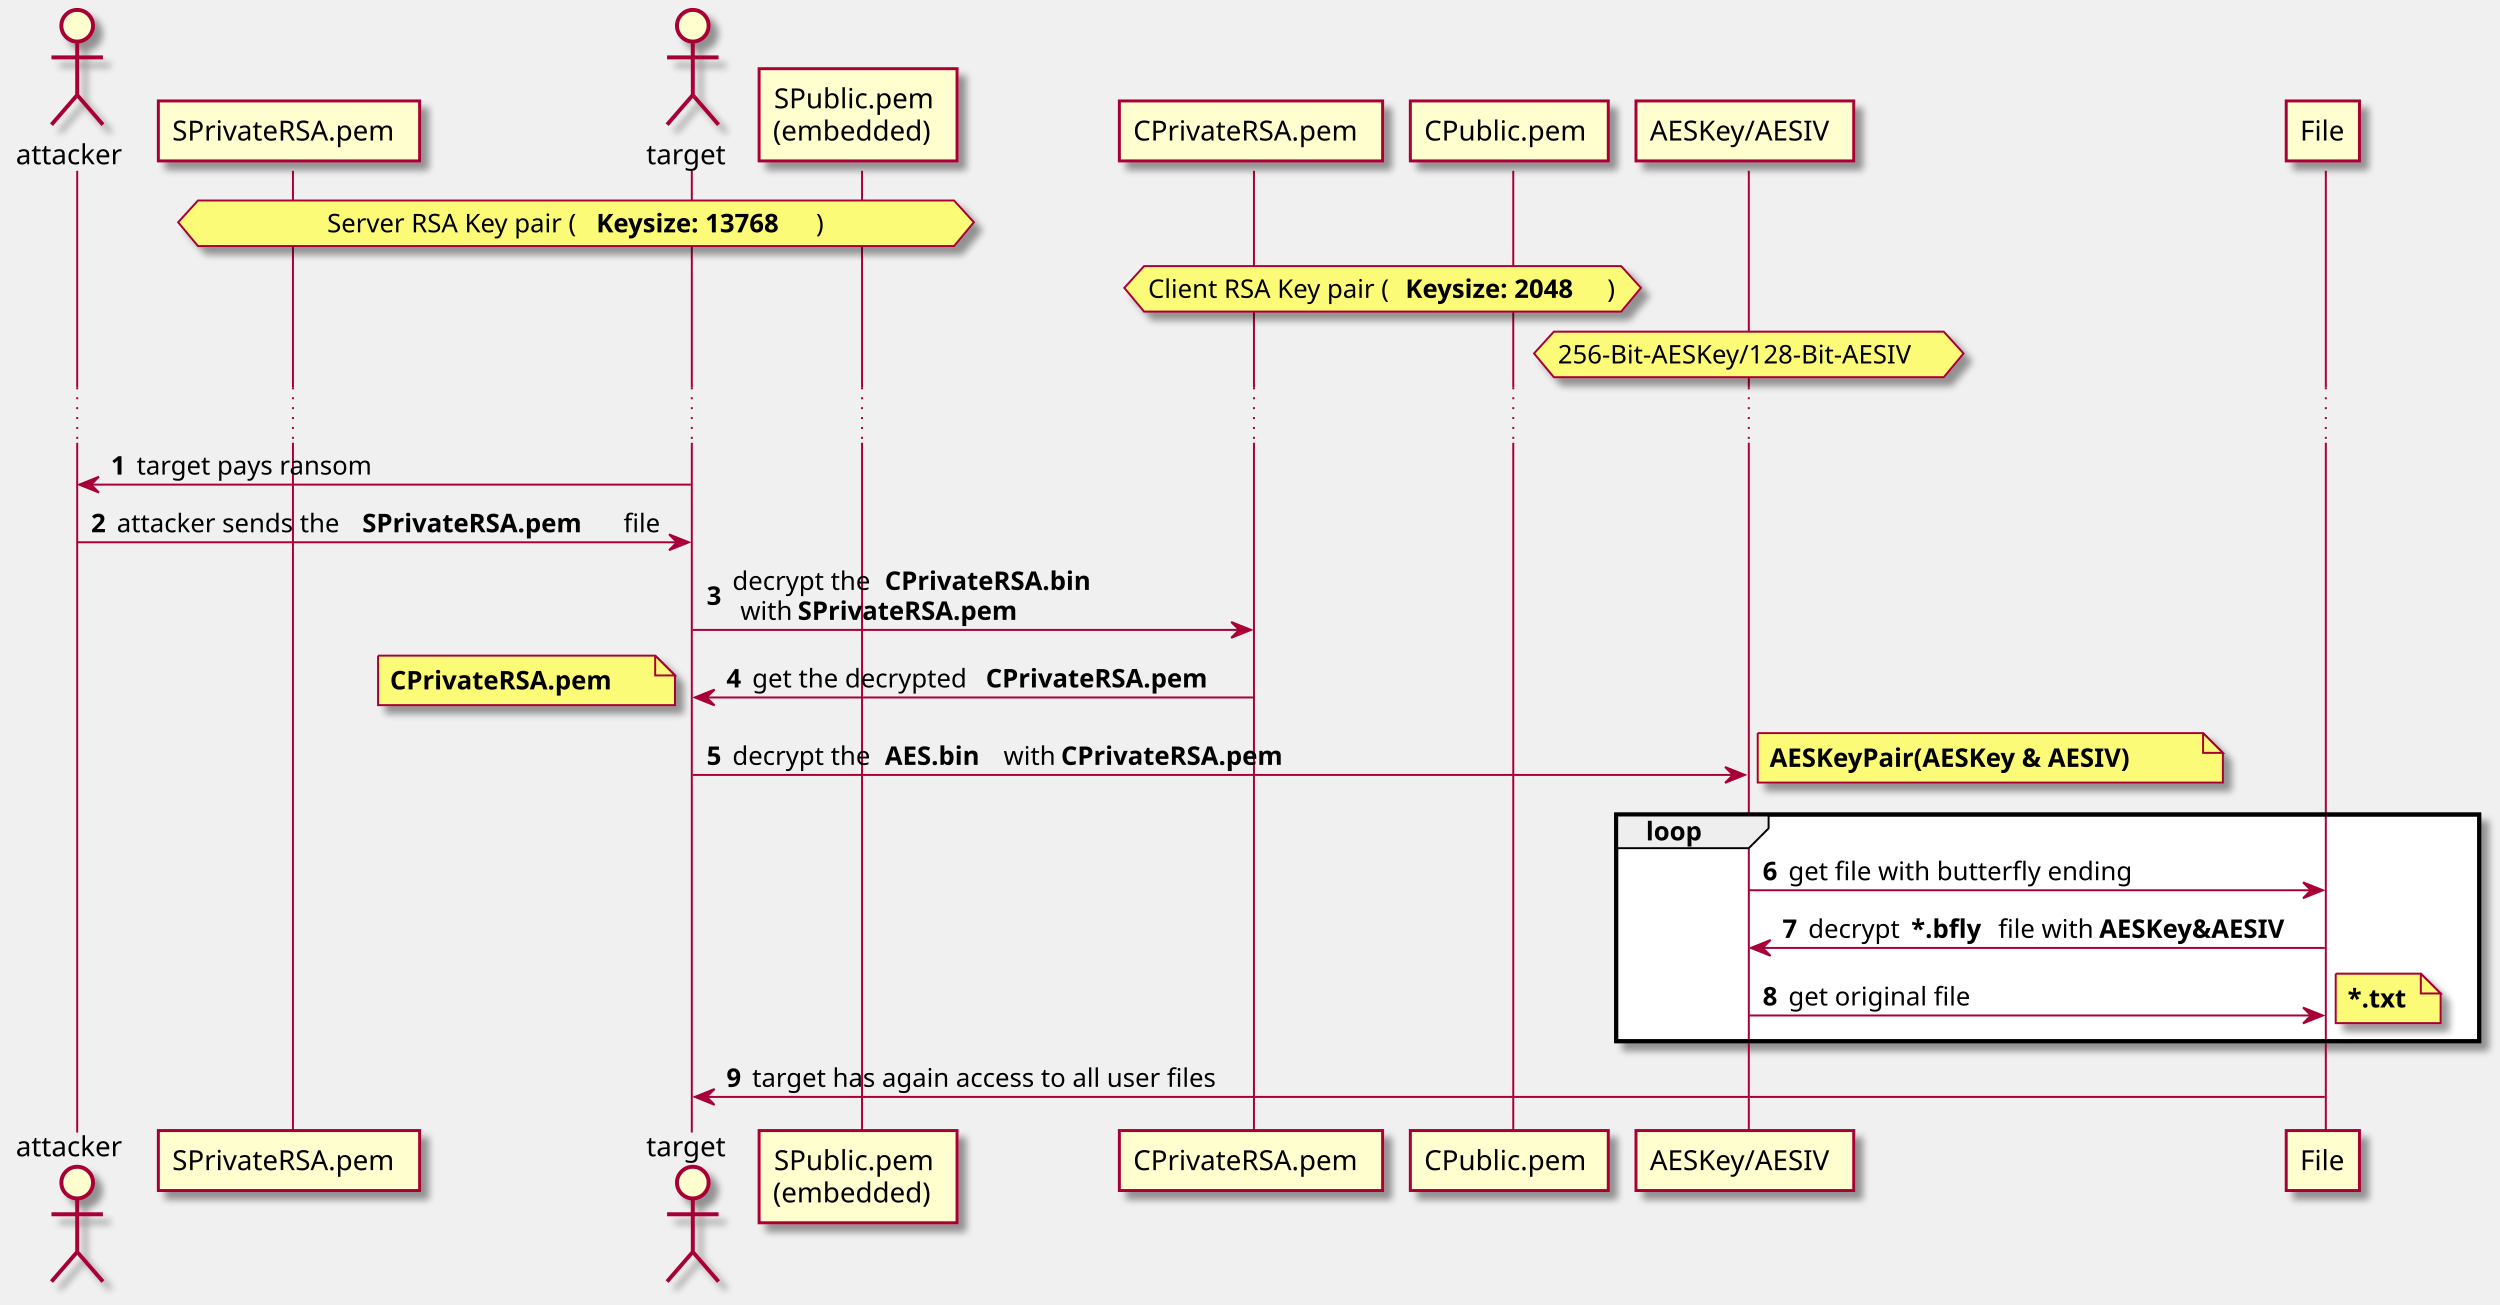
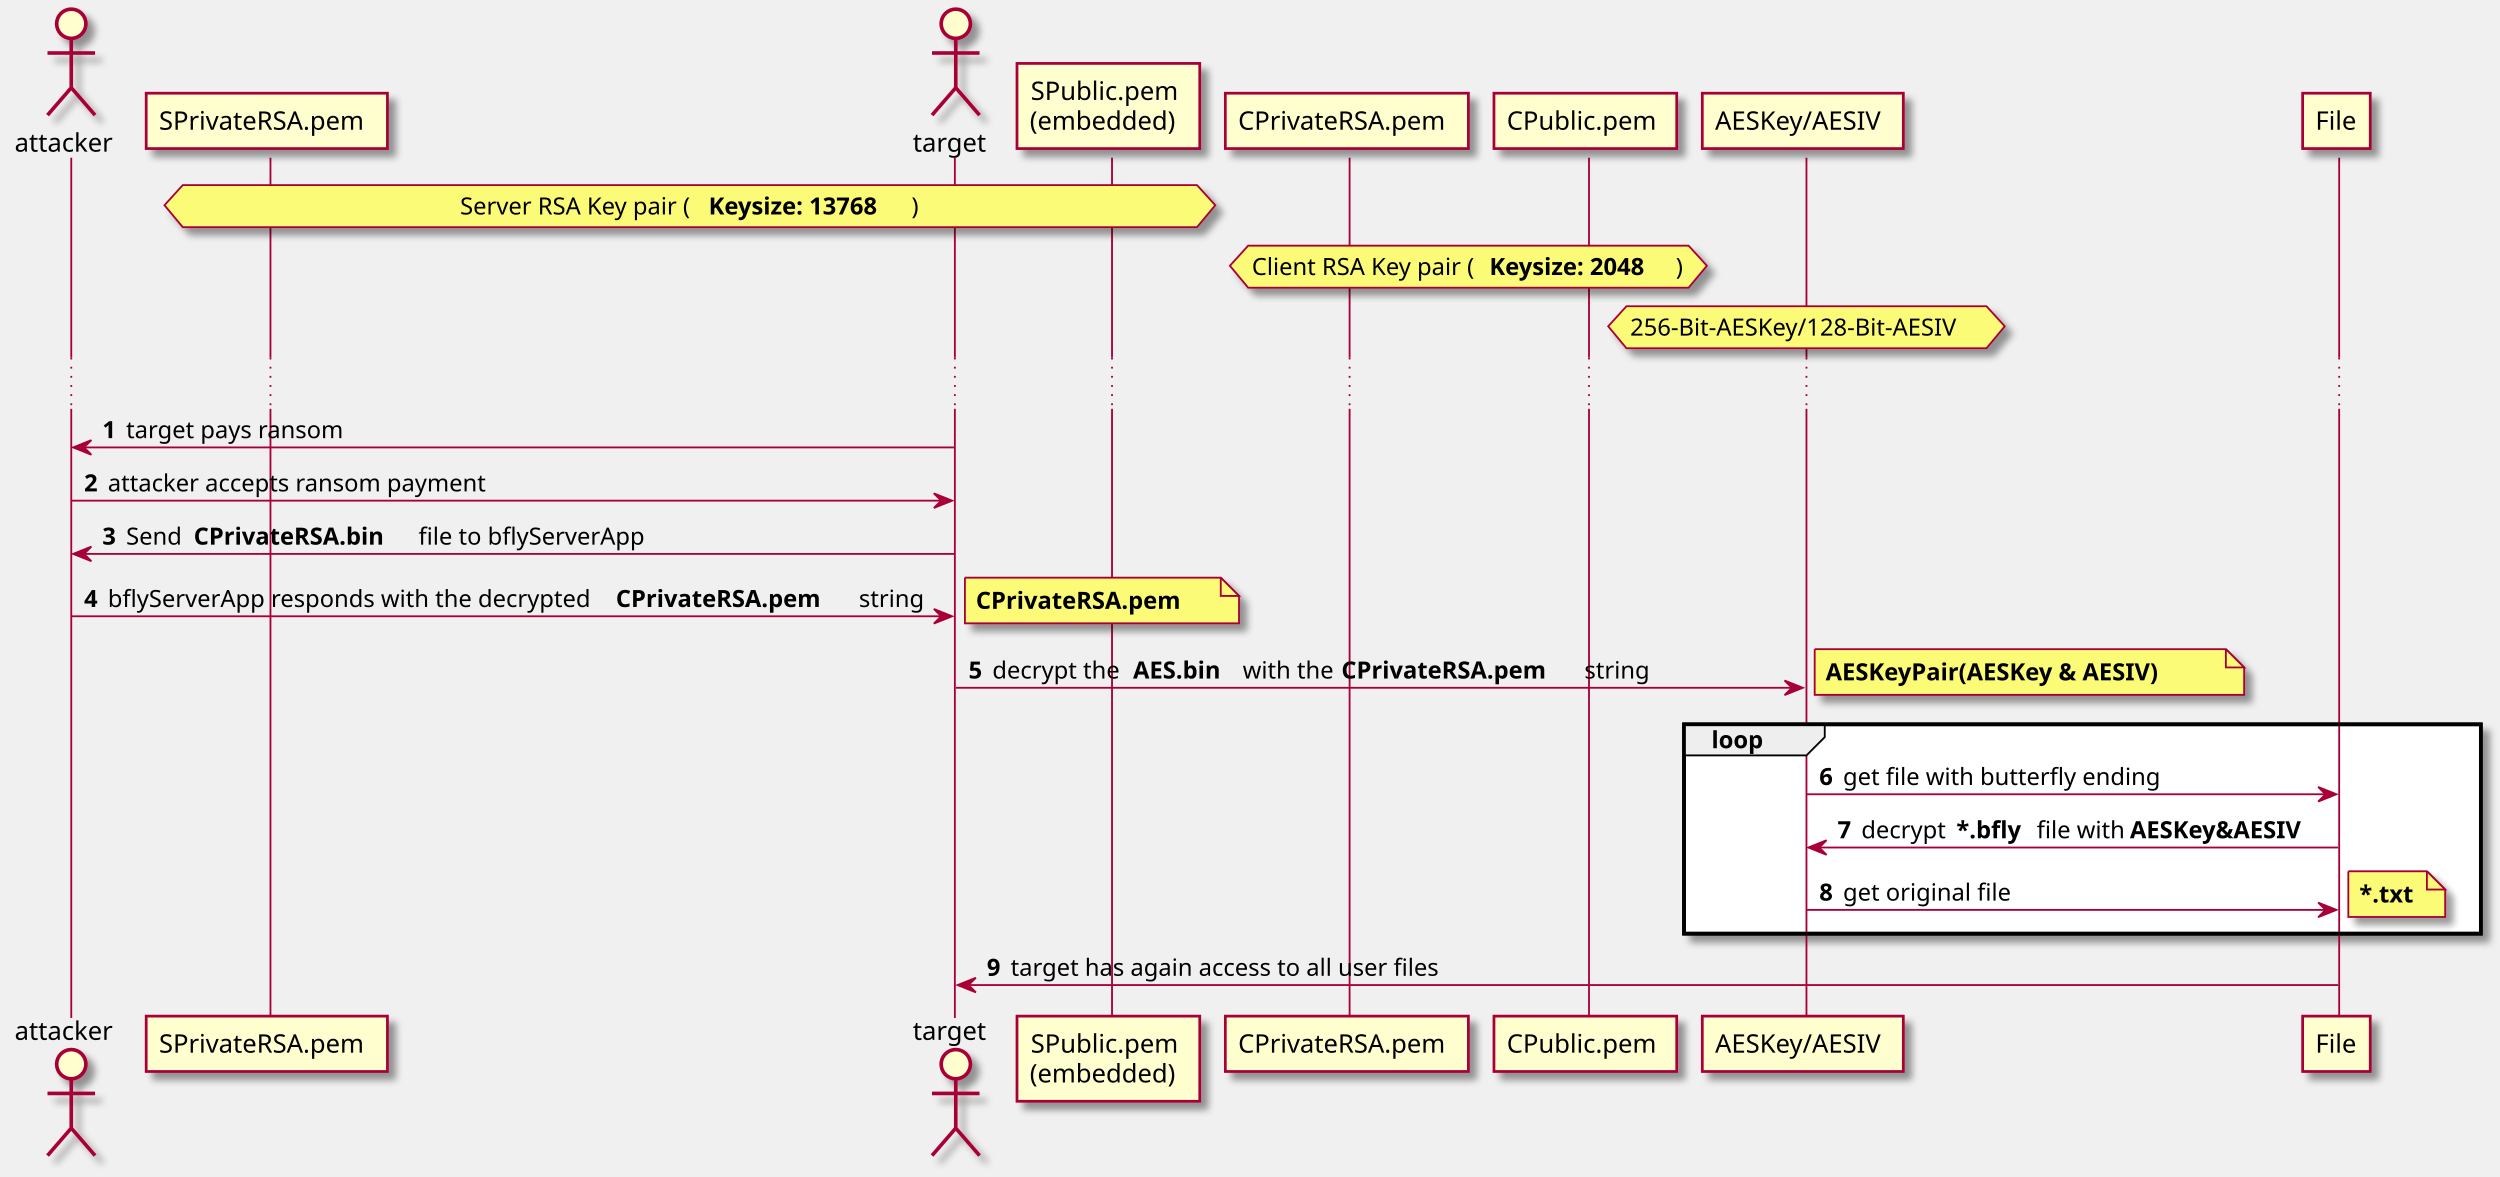
- <svg xmlns="http://www.w3.org/2000/svg" contentScriptType="application/ecmascript" contentStyleType="text/css" height="659px" preserveAspectRatio="none" style="width:1263px;height:659px;" version="1.1" viewBox="0 0 1263 659" width="1263px" zoomAndPan="magnify">
+ <svg xmlns="http://www.w3.org/2000/svg" contentScriptType="application/ecmascript" contentStyleType="text/css" height="644px" preserveAspectRatio="none" style="width:1368px;height:644px;" version="1.1" viewBox="0 0 1368 644" width="1368px" zoomAndPan="magnify">
  <defs>
-     <filter height="300%" id="fta6pdeaufk09" width="300%" x="-1" y="-1">
+     <filter height="300%" id="f34znt6hs0mst" width="300%" x="-1" y="-1">
      <feGaussianBlur result="blurOut" stdDeviation="2.0" />
      <feColorMatrix in="blurOut" result="blurOut2" type="matrix" values="0 0 0 0 0 0 0 0 0 0 0 0 0 0 0 0 0 0 .4 0" />
      <feOffset dx="4.0" dy="4.0" in="blurOut2" result="blurOut3" />
      <feBlend in="SourceGraphic" in2="blurOut3" mode="normal" />
    </filter>
  </defs>
  <g>
-     <rect fill="#FFFFFF" filter="url(#fta6pdeaufk09)" height="114.531" style="stroke: #000000; stroke-width: 2.0;" width="436" x="816.5" y="411.492" />
+     <rect fill="#FFFFFF" filter="url(#f34znt6hs0mst)" height="114.531" style="stroke: #000000; stroke-width: 2.0;" width="436" x="921.5" y="396.359" />
    <line style="stroke: #A80036; stroke-width: 1.0;" x1="39" x2="39" y1="86.297" y2="195.695" />
    <line style="stroke: #A80036; stroke-width: 1.0; stroke-dasharray: 1.0,4.0;" x1="39" x2="39" y1="195.695" y2="223.695" />
-     <line style="stroke: #A80036; stroke-width: 1.0;" x1="39" x2="39" y1="223.695" y2="572.156" />
+     <line style="stroke: #A80036; stroke-width: 1.0;" x1="39" x2="39" y1="223.695" y2="557.023" />
    <line style="stroke: #A80036; stroke-width: 1.0;" x1="148" x2="148" y1="86.297" y2="195.695" />
    <line style="stroke: #A80036; stroke-width: 1.0; stroke-dasharray: 1.0,4.0;" x1="148" x2="148" y1="195.695" y2="223.695" />
-     <line style="stroke: #A80036; stroke-width: 1.0;" x1="148" x2="148" y1="223.695" y2="572.156" />
-     <line style="stroke: #A80036; stroke-width: 1.0;" x1="349.5" x2="349.5" y1="86.297" y2="195.695" />
-     <line style="stroke: #A80036; stroke-width: 1.0; stroke-dasharray: 1.0,4.0;" x1="349.5" x2="349.5" y1="195.695" y2="223.695" />
-     <line style="stroke: #A80036; stroke-width: 1.0;" x1="349.5" x2="349.5" y1="223.695" y2="572.156" />
-     <line style="stroke: #A80036; stroke-width: 1.0;" x1="435.5" x2="435.5" y1="86.297" y2="195.695" />
-     <line style="stroke: #A80036; stroke-width: 1.0; stroke-dasharray: 1.0,4.0;" x1="435.5" x2="435.5" y1="195.695" y2="223.695" />
-     <line style="stroke: #A80036; stroke-width: 1.0;" x1="435.5" x2="435.5" y1="223.695" y2="572.156" />
-     <line style="stroke: #A80036; stroke-width: 1.0;" x1="633.5" x2="633.5" y1="86.297" y2="195.695" />
-     <line style="stroke: #A80036; stroke-width: 1.0; stroke-dasharray: 1.0,4.0;" x1="633.5" x2="633.5" y1="195.695" y2="223.695" />
-     <line style="stroke: #A80036; stroke-width: 1.0;" x1="633.5" x2="633.5" y1="223.695" y2="572.156" />
-     <line style="stroke: #A80036; stroke-width: 1.0;" x1="764.5" x2="764.5" y1="86.297" y2="195.695" />
-     <line style="stroke: #A80036; stroke-width: 1.0; stroke-dasharray: 1.0,4.0;" x1="764.5" x2="764.5" y1="195.695" y2="223.695" />
-     <line style="stroke: #A80036; stroke-width: 1.0;" x1="764.5" x2="764.5" y1="223.695" y2="572.156" />
-     <line style="stroke: #A80036; stroke-width: 1.0;" x1="883.5" x2="883.5" y1="86.297" y2="195.695" />
-     <line style="stroke: #A80036; stroke-width: 1.0; stroke-dasharray: 1.0,4.0;" x1="883.5" x2="883.5" y1="195.695" y2="223.695" />
-     <line style="stroke: #A80036; stroke-width: 1.0;" x1="883.5" x2="883.5" y1="223.695" y2="572.156" />
-     <line style="stroke: #A80036; stroke-width: 1.0;" x1="1175" x2="1175" y1="86.297" y2="195.695" />
-     <line style="stroke: #A80036; stroke-width: 1.0; stroke-dasharray: 1.0,4.0;" x1="1175" x2="1175" y1="195.695" y2="223.695" />
-     <line style="stroke: #A80036; stroke-width: 1.0;" x1="1175" x2="1175" y1="223.695" y2="572.156" />
+     <line style="stroke: #A80036; stroke-width: 1.0;" x1="148" x2="148" y1="223.695" y2="557.023" />
+     <line style="stroke: #A80036; stroke-width: 1.0;" x1="522.5" x2="522.5" y1="86.297" y2="195.695" />
+     <line style="stroke: #A80036; stroke-width: 1.0; stroke-dasharray: 1.0,4.0;" x1="522.5" x2="522.5" y1="195.695" y2="223.695" />
+     <line style="stroke: #A80036; stroke-width: 1.0;" x1="522.5" x2="522.5" y1="223.695" y2="557.023" />
+     <line style="stroke: #A80036; stroke-width: 1.0;" x1="608.5" x2="608.5" y1="86.297" y2="195.695" />
+     <line style="stroke: #A80036; stroke-width: 1.0; stroke-dasharray: 1.0,4.0;" x1="608.5" x2="608.5" y1="195.695" y2="223.695" />
+     <line style="stroke: #A80036; stroke-width: 1.0;" x1="608.5" x2="608.5" y1="223.695" y2="557.023" />
+     <line style="stroke: #A80036; stroke-width: 1.0;" x1="738.5" x2="738.5" y1="86.297" y2="195.695" />
+     <line style="stroke: #A80036; stroke-width: 1.0; stroke-dasharray: 1.0,4.0;" x1="738.5" x2="738.5" y1="195.695" y2="223.695" />
+     <line style="stroke: #A80036; stroke-width: 1.0;" x1="738.5" x2="738.5" y1="223.695" y2="557.023" />
+     <line style="stroke: #A80036; stroke-width: 1.0;" x1="869.5" x2="869.5" y1="86.297" y2="195.695" />
+     <line style="stroke: #A80036; stroke-width: 1.0; stroke-dasharray: 1.0,4.0;" x1="869.5" x2="869.5" y1="195.695" y2="223.695" />
+     <line style="stroke: #A80036; stroke-width: 1.0;" x1="869.5" x2="869.5" y1="223.695" y2="557.023" />
+     <line style="stroke: #A80036; stroke-width: 1.0;" x1="988.5" x2="988.5" y1="86.297" y2="195.695" />
+     <line style="stroke: #A80036; stroke-width: 1.0; stroke-dasharray: 1.0,4.0;" x1="988.5" x2="988.5" y1="195.695" y2="223.695" />
+     <line style="stroke: #A80036; stroke-width: 1.0;" x1="988.5" x2="988.5" y1="223.695" y2="557.023" />
+     <line style="stroke: #A80036; stroke-width: 1.0;" x1="1280" x2="1280" y1="86.297" y2="195.695" />
+     <line style="stroke: #A80036; stroke-width: 1.0; stroke-dasharray: 1.0,4.0;" x1="1280" x2="1280" y1="195.695" y2="223.695" />
+     <line style="stroke: #A80036; stroke-width: 1.0;" x1="1280" x2="1280" y1="223.695" y2="557.023" />
    <text fill="#000000" font-family="sans-serif" font-size="14" lengthAdjust="spacingAndGlyphs" textLength="56" x="8" y="82.995">attacker</text>
-     <ellipse cx="39" cy="13" fill="#FEFECE" filter="url(#fta6pdeaufk09)" rx="8" ry="8" style="stroke: #A80036; stroke-width: 2.0;" />
-     <path d="M39,21 L39,48 M26,29 L52,29 M39,48 L26,63 M39,48 L52,63 " fill="none" filter="url(#fta6pdeaufk09)" style="stroke: #A80036; stroke-width: 2.0;" />
-     <text fill="#000000" font-family="sans-serif" font-size="14" lengthAdjust="spacingAndGlyphs" textLength="56" x="8" y="584.151">attacker</text>
-     <ellipse cx="39" cy="597.453" fill="#FEFECE" filter="url(#fta6pdeaufk09)" rx="8" ry="8" style="stroke: #A80036; stroke-width: 2.0;" />
-     <path d="M39,605.453 L39,632.453 M26,613.453 L52,613.453 M39,632.453 L26,647.453 M39,632.453 L52,647.453 " fill="none" filter="url(#fta6pdeaufk09)" style="stroke: #A80036; stroke-width: 2.0;" />
-     <rect fill="#FEFECE" filter="url(#fta6pdeaufk09)" height="30.297" style="stroke: #A80036; stroke-width: 1.5;" width="132" x="80" y="51" />
+     <ellipse cx="39" cy="13" fill="#FEFECE" filter="url(#f34znt6hs0mst)" rx="8" ry="8" style="stroke: #A80036; stroke-width: 2.0;" />
+     <path d="M39,21 L39,48 M26,29 L52,29 M39,48 L26,63 M39,48 L52,63 " fill="none" filter="url(#f34znt6hs0mst)" style="stroke: #A80036; stroke-width: 2.0;" />
+     <text fill="#000000" font-family="sans-serif" font-size="14" lengthAdjust="spacingAndGlyphs" textLength="56" x="8" y="569.019">attacker</text>
+     <ellipse cx="39" cy="582.32" fill="#FEFECE" filter="url(#f34znt6hs0mst)" rx="8" ry="8" style="stroke: #A80036; stroke-width: 2.0;" />
+     <path d="M39,590.32 L39,617.32 M26,598.32 L52,598.32 M39,617.32 L26,632.32 M39,617.32 L52,632.32 " fill="none" filter="url(#f34znt6hs0mst)" style="stroke: #A80036; stroke-width: 2.0;" />
+     <rect fill="#FEFECE" filter="url(#f34znt6hs0mst)" height="30.297" style="stroke: #A80036; stroke-width: 1.5;" width="132" x="80" y="51" />
    <text fill="#000000" font-family="sans-serif" font-size="14" lengthAdjust="spacingAndGlyphs" textLength="118" x="87" y="70.995">SPrivateRSA.pem</text>
-     <rect fill="#FEFECE" filter="url(#fta6pdeaufk09)" height="30.297" style="stroke: #A80036; stroke-width: 1.5;" width="132" x="80" y="571.156" />
-     <text fill="#000000" font-family="sans-serif" font-size="14" lengthAdjust="spacingAndGlyphs" textLength="118" x="87" y="591.151">SPrivateRSA.pem</text>
-     <text fill="#000000" font-family="sans-serif" font-size="14" lengthAdjust="spacingAndGlyphs" textLength="41" x="326.5" y="82.995">target</text>
-     <ellipse cx="350" cy="13" fill="#FEFECE" filter="url(#fta6pdeaufk09)" rx="8" ry="8" style="stroke: #A80036; stroke-width: 2.0;" />
-     <path d="M350,21 L350,48 M337,29 L363,29 M350,48 L337,63 M350,48 L363,63 " fill="none" filter="url(#fta6pdeaufk09)" style="stroke: #A80036; stroke-width: 2.0;" />
-     <text fill="#000000" font-family="sans-serif" font-size="14" lengthAdjust="spacingAndGlyphs" textLength="41" x="326.5" y="584.151">target</text>
-     <ellipse cx="350" cy="597.453" fill="#FEFECE" filter="url(#fta6pdeaufk09)" rx="8" ry="8" style="stroke: #A80036; stroke-width: 2.0;" />
-     <path d="M350,605.453 L350,632.453 M337,613.453 L363,613.453 M350,632.453 L337,647.453 M350,632.453 L363,647.453 " fill="none" filter="url(#fta6pdeaufk09)" style="stroke: #A80036; stroke-width: 2.0;" />
-     <rect fill="#FEFECE" filter="url(#fta6pdeaufk09)" height="46.594" style="stroke: #A80036; stroke-width: 1.5;" width="100" x="383.5" y="34.703" />
-     <text fill="#000000" font-family="sans-serif" font-size="14" lengthAdjust="spacingAndGlyphs" textLength="85" x="391" y="54.698">SPublic.pem</text>
-     <text fill="#000000" font-family="sans-serif" font-size="14" lengthAdjust="spacingAndGlyphs" textLength="86" x="390.5" y="70.995">(embedded)</text>
-     <rect fill="#FEFECE" filter="url(#fta6pdeaufk09)" height="46.594" style="stroke: #A80036; stroke-width: 1.5;" width="100" x="383.5" y="571.156" />
-     <text fill="#000000" font-family="sans-serif" font-size="14" lengthAdjust="spacingAndGlyphs" textLength="85" x="391" y="591.151">SPublic.pem</text>
-     <text fill="#000000" font-family="sans-serif" font-size="14" lengthAdjust="spacingAndGlyphs" textLength="86" x="390.5" y="607.448">(embedded)</text>
-     <rect fill="#FEFECE" filter="url(#fta6pdeaufk09)" height="30.297" style="stroke: #A80036; stroke-width: 1.5;" width="133" x="565.5" y="51" />
-     <text fill="#000000" font-family="sans-serif" font-size="14" lengthAdjust="spacingAndGlyphs" textLength="119" x="572.5" y="70.995">CPrivateRSA.pem</text>
-     <rect fill="#FEFECE" filter="url(#fta6pdeaufk09)" height="30.297" style="stroke: #A80036; stroke-width: 1.5;" width="133" x="565.5" y="571.156" />
-     <text fill="#000000" font-family="sans-serif" font-size="14" lengthAdjust="spacingAndGlyphs" textLength="119" x="572.5" y="591.151">CPrivateRSA.pem</text>
-     <rect fill="#FEFECE" filter="url(#fta6pdeaufk09)" height="30.297" style="stroke: #A80036; stroke-width: 1.5;" width="100" x="712.5" y="51" />
-     <text fill="#000000" font-family="sans-serif" font-size="14" lengthAdjust="spacingAndGlyphs" textLength="86" x="719.5" y="70.995">CPublic.pem</text>
-     <rect fill="#FEFECE" filter="url(#fta6pdeaufk09)" height="30.297" style="stroke: #A80036; stroke-width: 1.5;" width="100" x="712.5" y="571.156" />
-     <text fill="#000000" font-family="sans-serif" font-size="14" lengthAdjust="spacingAndGlyphs" textLength="86" x="719.5" y="591.151">CPublic.pem</text>
-     <rect fill="#FEFECE" filter="url(#fta6pdeaufk09)" height="30.297" style="stroke: #A80036; stroke-width: 1.5;" width="110" x="826.5" y="51" />
-     <text fill="#000000" font-family="sans-serif" font-size="14" lengthAdjust="spacingAndGlyphs" textLength="96" x="833.5" y="70.995">AESKey/AESIV</text>
-     <rect fill="#FEFECE" filter="url(#fta6pdeaufk09)" height="30.297" style="stroke: #A80036; stroke-width: 1.5;" width="110" x="826.5" y="571.156" />
-     <text fill="#000000" font-family="sans-serif" font-size="14" lengthAdjust="spacingAndGlyphs" textLength="96" x="833.5" y="591.151">AESKey/AESIV</text>
-     <rect fill="#FEFECE" filter="url(#fta6pdeaufk09)" height="30.297" style="stroke: #A80036; stroke-width: 1.5;" width="37" x="1155" y="51" />
-     <text fill="#000000" font-family="sans-serif" font-size="14" lengthAdjust="spacingAndGlyphs" textLength="23" x="1162" y="70.995">File</text>
-     <rect fill="#FEFECE" filter="url(#fta6pdeaufk09)" height="30.297" style="stroke: #A80036; stroke-width: 1.5;" width="37" x="1155" y="571.156" />
-     <text fill="#000000" font-family="sans-serif" font-size="14" lengthAdjust="spacingAndGlyphs" textLength="23" x="1162" y="591.151">File</text>
-     <polygon fill="#FBFB77" filter="url(#fta6pdeaufk09)" points="100,101.297,482,101.297,492,112.297,482,124.297,100,124.297,90,112.297,100,101.297" style="stroke: #A80036; stroke-width: 1.0;" />
-     <text fill="#000000" font-family="sans-serif" font-size="13" lengthAdjust="spacingAndGlyphs" textLength="136" x="165.25" y="117.364">Server RSA Key pair (</text>
-     <text fill="#000000" font-family="sans-serif" font-size="13" font-weight="bold" lengthAdjust="spacingAndGlyphs" textLength="111" x="301.25" y="117.364">Keysize: 13768</text>
-     <text fill="#000000" font-family="sans-serif" font-size="13" lengthAdjust="spacingAndGlyphs" textLength="5" x="412.25" y="117.364">)</text>
-     <polygon fill="#FBFB77" filter="url(#fta6pdeaufk09)" points="578,134.43,819,134.43,829,145.43,819,157.43,578,157.43,568,145.43,578,134.43" style="stroke: #A80036; stroke-width: 1.0;" />
-     <text fill="#000000" font-family="sans-serif" font-size="13" lengthAdjust="spacingAndGlyphs" textLength="130" x="580" y="150.497">Client RSA Key pair (</text>
-     <text fill="#000000" font-family="sans-serif" font-size="13" font-weight="bold" lengthAdjust="spacingAndGlyphs" textLength="102" x="710" y="150.497">Keysize: 2048</text>
-     <text fill="#000000" font-family="sans-serif" font-size="13" lengthAdjust="spacingAndGlyphs" textLength="5" x="812" y="150.497">)</text>
-     <polygon fill="#FBFB77" filter="url(#fta6pdeaufk09)" points="785,167.562,982,167.562,992,178.562,982,190.562,785,190.562,775,178.562,785,167.562" style="stroke: #A80036; stroke-width: 1.0;" />
-     <text fill="#000000" font-family="sans-serif" font-size="13" lengthAdjust="spacingAndGlyphs" textLength="193" x="787" y="183.629">256-Bit-AESKey/128-Bit-AESIV</text>
+     <rect fill="#FEFECE" filter="url(#f34znt6hs0mst)" height="30.297" style="stroke: #A80036; stroke-width: 1.5;" width="132" x="80" y="556.023" />
+     <text fill="#000000" font-family="sans-serif" font-size="14" lengthAdjust="spacingAndGlyphs" textLength="118" x="87" y="576.019">SPrivateRSA.pem</text>
+     <text fill="#000000" font-family="sans-serif" font-size="14" lengthAdjust="spacingAndGlyphs" textLength="41" x="499.5" y="82.995">target</text>
+     <ellipse cx="523" cy="13" fill="#FEFECE" filter="url(#f34znt6hs0mst)" rx="8" ry="8" style="stroke: #A80036; stroke-width: 2.0;" />
+     <path d="M523,21 L523,48 M510,29 L536,29 M523,48 L510,63 M523,48 L536,63 " fill="none" filter="url(#f34znt6hs0mst)" style="stroke: #A80036; stroke-width: 2.0;" />
+     <text fill="#000000" font-family="sans-serif" font-size="14" lengthAdjust="spacingAndGlyphs" textLength="41" x="499.5" y="569.019">target</text>
+     <ellipse cx="523" cy="582.32" fill="#FEFECE" filter="url(#f34znt6hs0mst)" rx="8" ry="8" style="stroke: #A80036; stroke-width: 2.0;" />
+     <path d="M523,590.32 L523,617.32 M510,598.32 L536,598.32 M523,617.32 L510,632.32 M523,617.32 L536,632.32 " fill="none" filter="url(#f34znt6hs0mst)" style="stroke: #A80036; stroke-width: 2.0;" />
+     <rect fill="#FEFECE" filter="url(#f34znt6hs0mst)" height="46.594" style="stroke: #A80036; stroke-width: 1.5;" width="100" x="556.5" y="34.703" />
+     <text fill="#000000" font-family="sans-serif" font-size="14" lengthAdjust="spacingAndGlyphs" textLength="85" x="564" y="54.698">SPublic.pem</text>
+     <text fill="#000000" font-family="sans-serif" font-size="14" lengthAdjust="spacingAndGlyphs" textLength="86" x="563.5" y="70.995">(embedded)</text>
+     <rect fill="#FEFECE" filter="url(#f34znt6hs0mst)" height="46.594" style="stroke: #A80036; stroke-width: 1.5;" width="100" x="556.5" y="556.023" />
+     <text fill="#000000" font-family="sans-serif" font-size="14" lengthAdjust="spacingAndGlyphs" textLength="85" x="564" y="576.019">SPublic.pem</text>
+     <text fill="#000000" font-family="sans-serif" font-size="14" lengthAdjust="spacingAndGlyphs" textLength="86" x="563.5" y="592.315">(embedded)</text>
+     <rect fill="#FEFECE" filter="url(#f34znt6hs0mst)" height="30.297" style="stroke: #A80036; stroke-width: 1.5;" width="133" x="670.5" y="51" />
+     <text fill="#000000" font-family="sans-serif" font-size="14" lengthAdjust="spacingAndGlyphs" textLength="119" x="677.5" y="70.995">CPrivateRSA.pem</text>
+     <rect fill="#FEFECE" filter="url(#f34znt6hs0mst)" height="30.297" style="stroke: #A80036; stroke-width: 1.5;" width="133" x="670.5" y="556.023" />
+     <text fill="#000000" font-family="sans-serif" font-size="14" lengthAdjust="spacingAndGlyphs" textLength="119" x="677.5" y="576.019">CPrivateRSA.pem</text>
+     <rect fill="#FEFECE" filter="url(#f34znt6hs0mst)" height="30.297" style="stroke: #A80036; stroke-width: 1.5;" width="100" x="817.5" y="51" />
+     <text fill="#000000" font-family="sans-serif" font-size="14" lengthAdjust="spacingAndGlyphs" textLength="86" x="824.5" y="70.995">CPublic.pem</text>
+     <rect fill="#FEFECE" filter="url(#f34znt6hs0mst)" height="30.297" style="stroke: #A80036; stroke-width: 1.5;" width="100" x="817.5" y="556.023" />
+     <text fill="#000000" font-family="sans-serif" font-size="14" lengthAdjust="spacingAndGlyphs" textLength="86" x="824.5" y="576.019">CPublic.pem</text>
+     <rect fill="#FEFECE" filter="url(#f34znt6hs0mst)" height="30.297" style="stroke: #A80036; stroke-width: 1.5;" width="110" x="931.5" y="51" />
+     <text fill="#000000" font-family="sans-serif" font-size="14" lengthAdjust="spacingAndGlyphs" textLength="96" x="938.5" y="70.995">AESKey/AESIV</text>
+     <rect fill="#FEFECE" filter="url(#f34znt6hs0mst)" height="30.297" style="stroke: #A80036; stroke-width: 1.5;" width="110" x="931.5" y="556.023" />
+     <text fill="#000000" font-family="sans-serif" font-size="14" lengthAdjust="spacingAndGlyphs" textLength="96" x="938.5" y="576.019">AESKey/AESIV</text>
+     <rect fill="#FEFECE" filter="url(#f34znt6hs0mst)" height="30.297" style="stroke: #A80036; stroke-width: 1.5;" width="37" x="1260" y="51" />
+     <text fill="#000000" font-family="sans-serif" font-size="14" lengthAdjust="spacingAndGlyphs" textLength="23" x="1267" y="70.995">File</text>
+     <rect fill="#FEFECE" filter="url(#f34znt6hs0mst)" height="30.297" style="stroke: #A80036; stroke-width: 1.5;" width="37" x="1260" y="556.023" />
+     <text fill="#000000" font-family="sans-serif" font-size="14" lengthAdjust="spacingAndGlyphs" textLength="23" x="1267" y="576.019">File</text>
+     <polygon fill="#FBFB77" filter="url(#f34znt6hs0mst)" points="100,101.297,655,101.297,665,112.297,655,124.297,100,124.297,90,112.297,100,101.297" style="stroke: #A80036; stroke-width: 1.0;" />
+     <text fill="#000000" font-family="sans-serif" font-size="13" lengthAdjust="spacingAndGlyphs" textLength="136" x="251.75" y="117.364">Server RSA Key pair (</text>
+     <text fill="#000000" font-family="sans-serif" font-size="13" font-weight="bold" lengthAdjust="spacingAndGlyphs" textLength="111" x="387.75" y="117.364">Keysize: 13768</text>
+     <text fill="#000000" font-family="sans-serif" font-size="13" lengthAdjust="spacingAndGlyphs" textLength="5" x="498.75" y="117.364">)</text>
+     <polygon fill="#FBFB77" filter="url(#f34znt6hs0mst)" points="683,134.43,924,134.43,934,145.43,924,157.43,683,157.43,673,145.43,683,134.43" style="stroke: #A80036; stroke-width: 1.0;" />
+     <text fill="#000000" font-family="sans-serif" font-size="13" lengthAdjust="spacingAndGlyphs" textLength="130" x="685" y="150.497">Client RSA Key pair (</text>
+     <text fill="#000000" font-family="sans-serif" font-size="13" font-weight="bold" lengthAdjust="spacingAndGlyphs" textLength="102" x="815" y="150.497">Keysize: 2048</text>
+     <text fill="#000000" font-family="sans-serif" font-size="13" lengthAdjust="spacingAndGlyphs" textLength="5" x="917" y="150.497">)</text>
+     <polygon fill="#FBFB77" filter="url(#f34znt6hs0mst)" points="890,167.562,1087,167.562,1097,178.562,1087,190.562,890,190.562,880,178.562,890,167.562" style="stroke: #A80036; stroke-width: 1.0;" />
+     <text fill="#000000" font-family="sans-serif" font-size="13" lengthAdjust="spacingAndGlyphs" textLength="193" x="892" y="183.629">256-Bit-AESKey/128-Bit-AESIV</text>
    <polygon fill="#A80036" points="50,240.828,40,244.828,50,248.828,46,244.828" style="stroke: #A80036; stroke-width: 1.0;" />
-     <line style="stroke: #A80036; stroke-width: 1.0;" x1="44" x2="349" y1="244.828" y2="244.828" />
+     <line style="stroke: #A80036; stroke-width: 1.0;" x1="44" x2="522" y1="244.828" y2="244.828" />
    <text fill="#000000" font-family="sans-serif" font-size="13" font-weight="bold" lengthAdjust="spacingAndGlyphs" textLength="9" x="56" y="239.762">1</text>
    <text fill="#000000" font-family="sans-serif" font-size="13" lengthAdjust="spacingAndGlyphs" textLength="126" x="69" y="239.762">target pays ransom</text>
-     <polygon fill="#A80036" points="338,269.961,348,273.961,338,277.961,342,273.961" style="stroke: #A80036; stroke-width: 1.0;" />
-     <line style="stroke: #A80036; stroke-width: 1.0;" x1="39" x2="344" y1="273.961" y2="273.961" />
+     <polygon fill="#A80036" points="511,269.961,521,273.961,511,277.961,515,273.961" style="stroke: #A80036; stroke-width: 1.0;" />
+     <line style="stroke: #A80036; stroke-width: 1.0;" x1="39" x2="517" y1="273.961" y2="273.961" />
    <text fill="#000000" font-family="sans-serif" font-size="13" font-weight="bold" lengthAdjust="spacingAndGlyphs" textLength="9" x="46" y="268.895">2</text>
-     <text fill="#000000" font-family="sans-serif" font-size="13" lengthAdjust="spacingAndGlyphs" textLength="120" x="59" y="268.895">attacker sends the</text>
-     <text fill="#000000" font-family="sans-serif" font-size="13" font-weight="bold" lengthAdjust="spacingAndGlyphs" textLength="128" x="183" y="268.895">SPrivateRSA.pem</text>
-     <text fill="#000000" font-family="sans-serif" font-size="13" lengthAdjust="spacingAndGlyphs" textLength="18" x="315" y="268.895">file</text>
-     <polygon fill="#A80036" points="622,314.227,632,318.227,622,322.227,626,318.227" style="stroke: #A80036; stroke-width: 1.0;" />
-     <line style="stroke: #A80036; stroke-width: 1.0;" x1="350" x2="628" y1="318.227" y2="318.227" />
-     <text fill="#000000" font-family="sans-serif" font-size="13" font-weight="bold" lengthAdjust="spacingAndGlyphs" textLength="9" x="357" y="305.594">3</text>
-     <text fill="#000000" font-family="sans-serif" font-size="13" lengthAdjust="spacingAndGlyphs" textLength="73" x="370" y="298.028">decrypt the</text>
-     <text fill="#000000" font-family="sans-serif" font-size="13" font-weight="bold" lengthAdjust="spacingAndGlyphs" textLength="119" x="447" y="298.028">CPrivateRSA.bin</text>
-     <text fill="#000000" font-family="sans-serif" font-size="13" lengthAdjust="spacingAndGlyphs" textLength="25" x="374" y="313.161">with</text>
-     <text fill="#000000" font-family="sans-serif" font-size="13" font-weight="bold" lengthAdjust="spacingAndGlyphs" textLength="128" x="403" y="313.161">SPrivateRSA.pem</text>
-     <polygon fill="#A80036" points="361,348.359,351,352.359,361,356.359,357,352.359" style="stroke: #A80036; stroke-width: 1.0;" />
-     <line style="stroke: #A80036; stroke-width: 1.0;" x1="355" x2="633" y1="352.359" y2="352.359" />
-     <text fill="#000000" font-family="sans-serif" font-size="13" font-weight="bold" lengthAdjust="spacingAndGlyphs" textLength="9" x="367" y="347.293">4</text>
-     <text fill="#000000" font-family="sans-serif" font-size="13" lengthAdjust="spacingAndGlyphs" textLength="114" x="380" y="347.293">get the decrypted</text>
-     <text fill="#000000" font-family="sans-serif" font-size="13" font-weight="bold" lengthAdjust="spacingAndGlyphs" textLength="129" x="498" y="347.293">CPrivateRSA.pem</text>
-     <path d="M191,331.227 L191,356.227 L341,356.227 L341,341.227 L331,331.227 L191,331.227 " fill="#FBFB77" filter="url(#fta6pdeaufk09)" style="stroke: #A80036; stroke-width: 1.0;" />
-     <path d="M331,331.227 L331,341.227 L341,341.227 L331,331.227 " fill="#FBFB77" style="stroke: #A80036; stroke-width: 1.0;" />
-     <text fill="#000000" font-family="sans-serif" font-size="13" font-weight="bold" lengthAdjust="spacingAndGlyphs" textLength="129" x="197" y="348.293">CPrivateRSA.pem</text>
-     <polygon fill="#A80036" points="871.5,387.492,881.5,391.492,871.5,395.492,875.5,391.492" style="stroke: #A80036; stroke-width: 1.0;" />
-     <line style="stroke: #A80036; stroke-width: 1.0;" x1="350" x2="877.5" y1="391.492" y2="391.492" />
-     <text fill="#000000" font-family="sans-serif" font-size="13" font-weight="bold" lengthAdjust="spacingAndGlyphs" textLength="9" x="357" y="386.426">5</text>
-     <text fill="#000000" font-family="sans-serif" font-size="13" lengthAdjust="spacingAndGlyphs" textLength="73" x="370" y="386.426">decrypt the</text>
-     <text fill="#000000" font-family="sans-serif" font-size="13" font-weight="bold" lengthAdjust="spacingAndGlyphs" textLength="56" x="447" y="386.426">AES.bin</text>
-     <text fill="#000000" font-family="sans-serif" font-size="13" lengthAdjust="spacingAndGlyphs" textLength="25" x="507" y="386.426">with</text>
-     <text fill="#000000" font-family="sans-serif" font-size="13" font-weight="bold" lengthAdjust="spacingAndGlyphs" textLength="129" x="536" y="386.426">CPrivateRSA.pem</text>
-     <path d="M888,370.359 L888,395.359 L1123,395.359 L1123,380.359 L1113,370.359 L888,370.359 " fill="#FBFB77" filter="url(#fta6pdeaufk09)" style="stroke: #A80036; stroke-width: 1.0;" />
-     <path d="M1113,370.359 L1113,380.359 L1123,380.359 L1113,370.359 " fill="#FBFB77" style="stroke: #A80036; stroke-width: 1.0;" />
-     <text fill="#000000" font-family="sans-serif" font-size="13" font-weight="bold" lengthAdjust="spacingAndGlyphs" textLength="214" x="894" y="387.426">AESKeyPair(AESKey &amp; AESIV)</text>
-     <path d="M816.5,411.492 L893.5,411.492 L893.5,418.492 L883.5,428.492 L816.5,428.492 L816.5,411.492 " fill="#EEEEEE" style="stroke: #000000; stroke-width: 1.0;" />
-     <rect fill="none" height="114.531" style="stroke: #000000; stroke-width: 2.0;" width="436" x="816.5" y="411.492" />
-     <text fill="#000000" font-family="sans-serif" font-size="13" font-weight="bold" lengthAdjust="spacingAndGlyphs" textLength="32" x="831.5" y="424.559">loop</text>
-     <polygon fill="#A80036" points="1163.5,445.758,1173.5,449.758,1163.5,453.758,1167.5,449.758" style="stroke: #A80036; stroke-width: 1.0;" />
-     <line style="stroke: #A80036; stroke-width: 1.0;" x1="883.5" x2="1169.5" y1="449.758" y2="449.758" />
-     <text fill="#000000" font-family="sans-serif" font-size="13" font-weight="bold" lengthAdjust="spacingAndGlyphs" textLength="9" x="890.5" y="444.692">6</text>
-     <text fill="#000000" font-family="sans-serif" font-size="13" lengthAdjust="spacingAndGlyphs" textLength="176" x="903.5" y="444.692">get file with butterfly ending</text>
-     <polygon fill="#A80036" points="894.5,474.891,884.5,478.891,894.5,482.891,890.5,478.891" style="stroke: #A80036; stroke-width: 1.0;" />
-     <line style="stroke: #A80036; stroke-width: 1.0;" x1="888.5" x2="1174.5" y1="478.891" y2="478.891" />
-     <text fill="#000000" font-family="sans-serif" font-size="13" font-weight="bold" lengthAdjust="spacingAndGlyphs" textLength="9" x="900.5" y="473.825">7</text>
-     <text fill="#000000" font-family="sans-serif" font-size="13" lengthAdjust="spacingAndGlyphs" textLength="48" x="913.5" y="473.825">decrypt</text>
-     <text fill="#000000" font-family="sans-serif" font-size="13" font-weight="bold" lengthAdjust="spacingAndGlyphs" textLength="40" x="965.5" y="473.825">*.bfly</text>
-     <text fill="#000000" font-family="sans-serif" font-size="13" lengthAdjust="spacingAndGlyphs" textLength="47" x="1009.5" y="473.825">file with</text>
-     <text fill="#000000" font-family="sans-serif" font-size="13" font-weight="bold" lengthAdjust="spacingAndGlyphs" textLength="108" x="1060.5" y="473.825">AESKey&amp;AESIV</text>
-     <polygon fill="#A80036" points="1163.5,509.023,1173.5,513.023,1163.5,517.023,1167.5,513.023" style="stroke: #A80036; stroke-width: 1.0;" />
-     <line style="stroke: #A80036; stroke-width: 1.0;" x1="883.5" x2="1169.5" y1="513.023" y2="513.023" />
-     <text fill="#000000" font-family="sans-serif" font-size="13" font-weight="bold" lengthAdjust="spacingAndGlyphs" textLength="9" x="890.5" y="507.957">8</text>
-     <text fill="#000000" font-family="sans-serif" font-size="13" lengthAdjust="spacingAndGlyphs" textLength="93" x="903.5" y="507.957">get original file</text>
-     <path d="M1180,491.891 L1180,516.891 L1233,516.891 L1233,501.891 L1223,491.891 L1180,491.891 " fill="#FBFB77" filter="url(#fta6pdeaufk09)" style="stroke: #A80036; stroke-width: 1.0;" />
-     <path d="M1223,491.891 L1223,501.891 L1233,501.891 L1223,491.891 " fill="#FBFB77" style="stroke: #A80036; stroke-width: 1.0;" />
-     <text fill="#000000" font-family="sans-serif" font-size="13" font-weight="bold" lengthAdjust="spacingAndGlyphs" textLength="32" x="1186" y="508.957">*.txt</text>
-     <polygon fill="#A80036" points="361,550.156,351,554.156,361,558.156,357,554.156" style="stroke: #A80036; stroke-width: 1.0;" />
-     <line style="stroke: #A80036; stroke-width: 1.0;" x1="355" x2="1174.5" y1="554.156" y2="554.156" />
-     <text fill="#000000" font-family="sans-serif" font-size="13" font-weight="bold" lengthAdjust="spacingAndGlyphs" textLength="9" x="367" y="549.09">9</text>
-     <text fill="#000000" font-family="sans-serif" font-size="13" lengthAdjust="spacingAndGlyphs" textLength="249" x="380" y="549.09">target has again access to all user files</text>
+     <text fill="#000000" font-family="sans-serif" font-size="13" lengthAdjust="spacingAndGlyphs" textLength="221" x="59" y="268.895">attacker accepts ransom payment</text>
+     <polygon fill="#A80036" points="50,299.094,40,303.094,50,307.094,46,303.094" style="stroke: #A80036; stroke-width: 1.0;" />
+     <line style="stroke: #A80036; stroke-width: 1.0;" x1="44" x2="522" y1="303.094" y2="303.094" />
+     <text fill="#000000" font-family="sans-serif" font-size="13" font-weight="bold" lengthAdjust="spacingAndGlyphs" textLength="9" x="56" y="298.028">3</text>
+     <text fill="#000000" font-family="sans-serif" font-size="13" lengthAdjust="spacingAndGlyphs" textLength="33" x="69" y="298.028">Send</text>
+     <text fill="#000000" font-family="sans-serif" font-size="13" font-weight="bold" lengthAdjust="spacingAndGlyphs" textLength="119" x="106" y="298.028">CPrivateRSA.bin</text>
+     <text fill="#000000" font-family="sans-serif" font-size="13" lengthAdjust="spacingAndGlyphs" textLength="128" x="229" y="298.028">file to bflyServerApp</text>
+     <polygon fill="#A80036" points="511,333.227,521,337.227,511,341.227,515,337.227" style="stroke: #A80036; stroke-width: 1.0;" />
+     <line style="stroke: #A80036; stroke-width: 1.0;" x1="39" x2="517" y1="337.227" y2="337.227" />
+     <text fill="#000000" font-family="sans-serif" font-size="13" font-weight="bold" lengthAdjust="spacingAndGlyphs" textLength="9" x="46" y="332.161">4</text>
+     <text fill="#000000" font-family="sans-serif" font-size="13" lengthAdjust="spacingAndGlyphs" textLength="274" x="59" y="332.161">bflyServerApp responds with the decrypted</text>
+     <text fill="#000000" font-family="sans-serif" font-size="13" font-weight="bold" lengthAdjust="spacingAndGlyphs" textLength="129" x="337" y="332.161">CPrivateRSA.pem</text>
+     <text fill="#000000" font-family="sans-serif" font-size="13" lengthAdjust="spacingAndGlyphs" textLength="36" x="470" y="332.161">string</text>
+     <path d="M528,316.094 L528,341.094 L678,341.094 L678,326.094 L668,316.094 L528,316.094 " fill="#FBFB77" filter="url(#f34znt6hs0mst)" style="stroke: #A80036; stroke-width: 1.0;" />
+     <path d="M668,316.094 L668,326.094 L678,326.094 L668,316.094 " fill="#FBFB77" style="stroke: #A80036; stroke-width: 1.0;" />
+     <text fill="#000000" font-family="sans-serif" font-size="13" font-weight="bold" lengthAdjust="spacingAndGlyphs" textLength="129" x="534" y="333.161">CPrivateRSA.pem</text>
+     <polygon fill="#A80036" points="976.5,372.359,986.5,376.359,976.5,380.359,980.5,376.359" style="stroke: #A80036; stroke-width: 1.0;" />
+     <line style="stroke: #A80036; stroke-width: 1.0;" x1="523" x2="982.5" y1="376.359" y2="376.359" />
+     <text fill="#000000" font-family="sans-serif" font-size="13" font-weight="bold" lengthAdjust="spacingAndGlyphs" textLength="9" x="530" y="371.293">5</text>
+     <text fill="#000000" font-family="sans-serif" font-size="13" lengthAdjust="spacingAndGlyphs" textLength="73" x="543" y="371.293">decrypt the</text>
+     <text fill="#000000" font-family="sans-serif" font-size="13" font-weight="bold" lengthAdjust="spacingAndGlyphs" textLength="56" x="620" y="371.293">AES.bin</text>
+     <text fill="#000000" font-family="sans-serif" font-size="13" lengthAdjust="spacingAndGlyphs" textLength="50" x="680" y="371.293">with the</text>
+     <text fill="#000000" font-family="sans-serif" font-size="13" font-weight="bold" lengthAdjust="spacingAndGlyphs" textLength="129" x="734" y="371.293">CPrivateRSA.pem</text>
+     <text fill="#000000" font-family="sans-serif" font-size="13" lengthAdjust="spacingAndGlyphs" textLength="36" x="867" y="371.293">string</text>
+     <path d="M993,355.227 L993,380.227 L1228,380.227 L1228,365.227 L1218,355.227 L993,355.227 " fill="#FBFB77" filter="url(#f34znt6hs0mst)" style="stroke: #A80036; stroke-width: 1.0;" />
+     <path d="M1218,355.227 L1218,365.227 L1228,365.227 L1218,355.227 " fill="#FBFB77" style="stroke: #A80036; stroke-width: 1.0;" />
+     <text fill="#000000" font-family="sans-serif" font-size="13" font-weight="bold" lengthAdjust="spacingAndGlyphs" textLength="214" x="999" y="372.293">AESKeyPair(AESKey &amp; AESIV)</text>
+     <path d="M921.5,396.359 L998.5,396.359 L998.5,403.359 L988.5,413.359 L921.5,413.359 L921.5,396.359 " fill="#EEEEEE" style="stroke: #000000; stroke-width: 1.0;" />
+     <rect fill="none" height="114.531" style="stroke: #000000; stroke-width: 2.0;" width="436" x="921.5" y="396.359" />
+     <text fill="#000000" font-family="sans-serif" font-size="13" font-weight="bold" lengthAdjust="spacingAndGlyphs" textLength="32" x="936.5" y="409.426">loop</text>
+     <polygon fill="#A80036" points="1268.5,430.625,1278.5,434.625,1268.5,438.625,1272.5,434.625" style="stroke: #A80036; stroke-width: 1.0;" />
+     <line style="stroke: #A80036; stroke-width: 1.0;" x1="988.5" x2="1274.5" y1="434.625" y2="434.625" />
+     <text fill="#000000" font-family="sans-serif" font-size="13" font-weight="bold" lengthAdjust="spacingAndGlyphs" textLength="9" x="995.5" y="429.559">6</text>
+     <text fill="#000000" font-family="sans-serif" font-size="13" lengthAdjust="spacingAndGlyphs" textLength="176" x="1008.5" y="429.559">get file with butterfly ending</text>
+     <polygon fill="#A80036" points="999.5,459.758,989.5,463.758,999.5,467.758,995.5,463.758" style="stroke: #A80036; stroke-width: 1.0;" />
+     <line style="stroke: #A80036; stroke-width: 1.0;" x1="993.5" x2="1279.5" y1="463.758" y2="463.758" />
+     <text fill="#000000" font-family="sans-serif" font-size="13" font-weight="bold" lengthAdjust="spacingAndGlyphs" textLength="9" x="1005.5" y="458.692">7</text>
+     <text fill="#000000" font-family="sans-serif" font-size="13" lengthAdjust="spacingAndGlyphs" textLength="48" x="1018.5" y="458.692">decrypt</text>
+     <text fill="#000000" font-family="sans-serif" font-size="13" font-weight="bold" lengthAdjust="spacingAndGlyphs" textLength="40" x="1070.5" y="458.692">*.bfly</text>
+     <text fill="#000000" font-family="sans-serif" font-size="13" lengthAdjust="spacingAndGlyphs" textLength="47" x="1114.5" y="458.692">file with</text>
+     <text fill="#000000" font-family="sans-serif" font-size="13" font-weight="bold" lengthAdjust="spacingAndGlyphs" textLength="108" x="1165.5" y="458.692">AESKey&amp;AESIV</text>
+     <polygon fill="#A80036" points="1268.5,493.891,1278.5,497.891,1268.5,501.891,1272.5,497.891" style="stroke: #A80036; stroke-width: 1.0;" />
+     <line style="stroke: #A80036; stroke-width: 1.0;" x1="988.5" x2="1274.5" y1="497.891" y2="497.891" />
+     <text fill="#000000" font-family="sans-serif" font-size="13" font-weight="bold" lengthAdjust="spacingAndGlyphs" textLength="9" x="995.5" y="492.825">8</text>
+     <text fill="#000000" font-family="sans-serif" font-size="13" lengthAdjust="spacingAndGlyphs" textLength="93" x="1008.5" y="492.825">get original file</text>
+     <path d="M1285,476.758 L1285,501.758 L1338,501.758 L1338,486.758 L1328,476.758 L1285,476.758 " fill="#FBFB77" filter="url(#f34znt6hs0mst)" style="stroke: #A80036; stroke-width: 1.0;" />
+     <path d="M1328,476.758 L1328,486.758 L1338,486.758 L1328,476.758 " fill="#FBFB77" style="stroke: #A80036; stroke-width: 1.0;" />
+     <text fill="#000000" font-family="sans-serif" font-size="13" font-weight="bold" lengthAdjust="spacingAndGlyphs" textLength="32" x="1291" y="493.825">*.txt</text>
+     <polygon fill="#A80036" points="534,535.023,524,539.023,534,543.023,530,539.023" style="stroke: #A80036; stroke-width: 1.0;" />
+     <line style="stroke: #A80036; stroke-width: 1.0;" x1="528" x2="1279.5" y1="539.023" y2="539.023" />
+     <text fill="#000000" font-family="sans-serif" font-size="13" font-weight="bold" lengthAdjust="spacingAndGlyphs" textLength="9" x="540" y="533.957">9</text>
+     <text fill="#000000" font-family="sans-serif" font-size="13" lengthAdjust="spacingAndGlyphs" textLength="249" x="553" y="533.957">target has again access to all user files</text>
  </g>
</svg>
